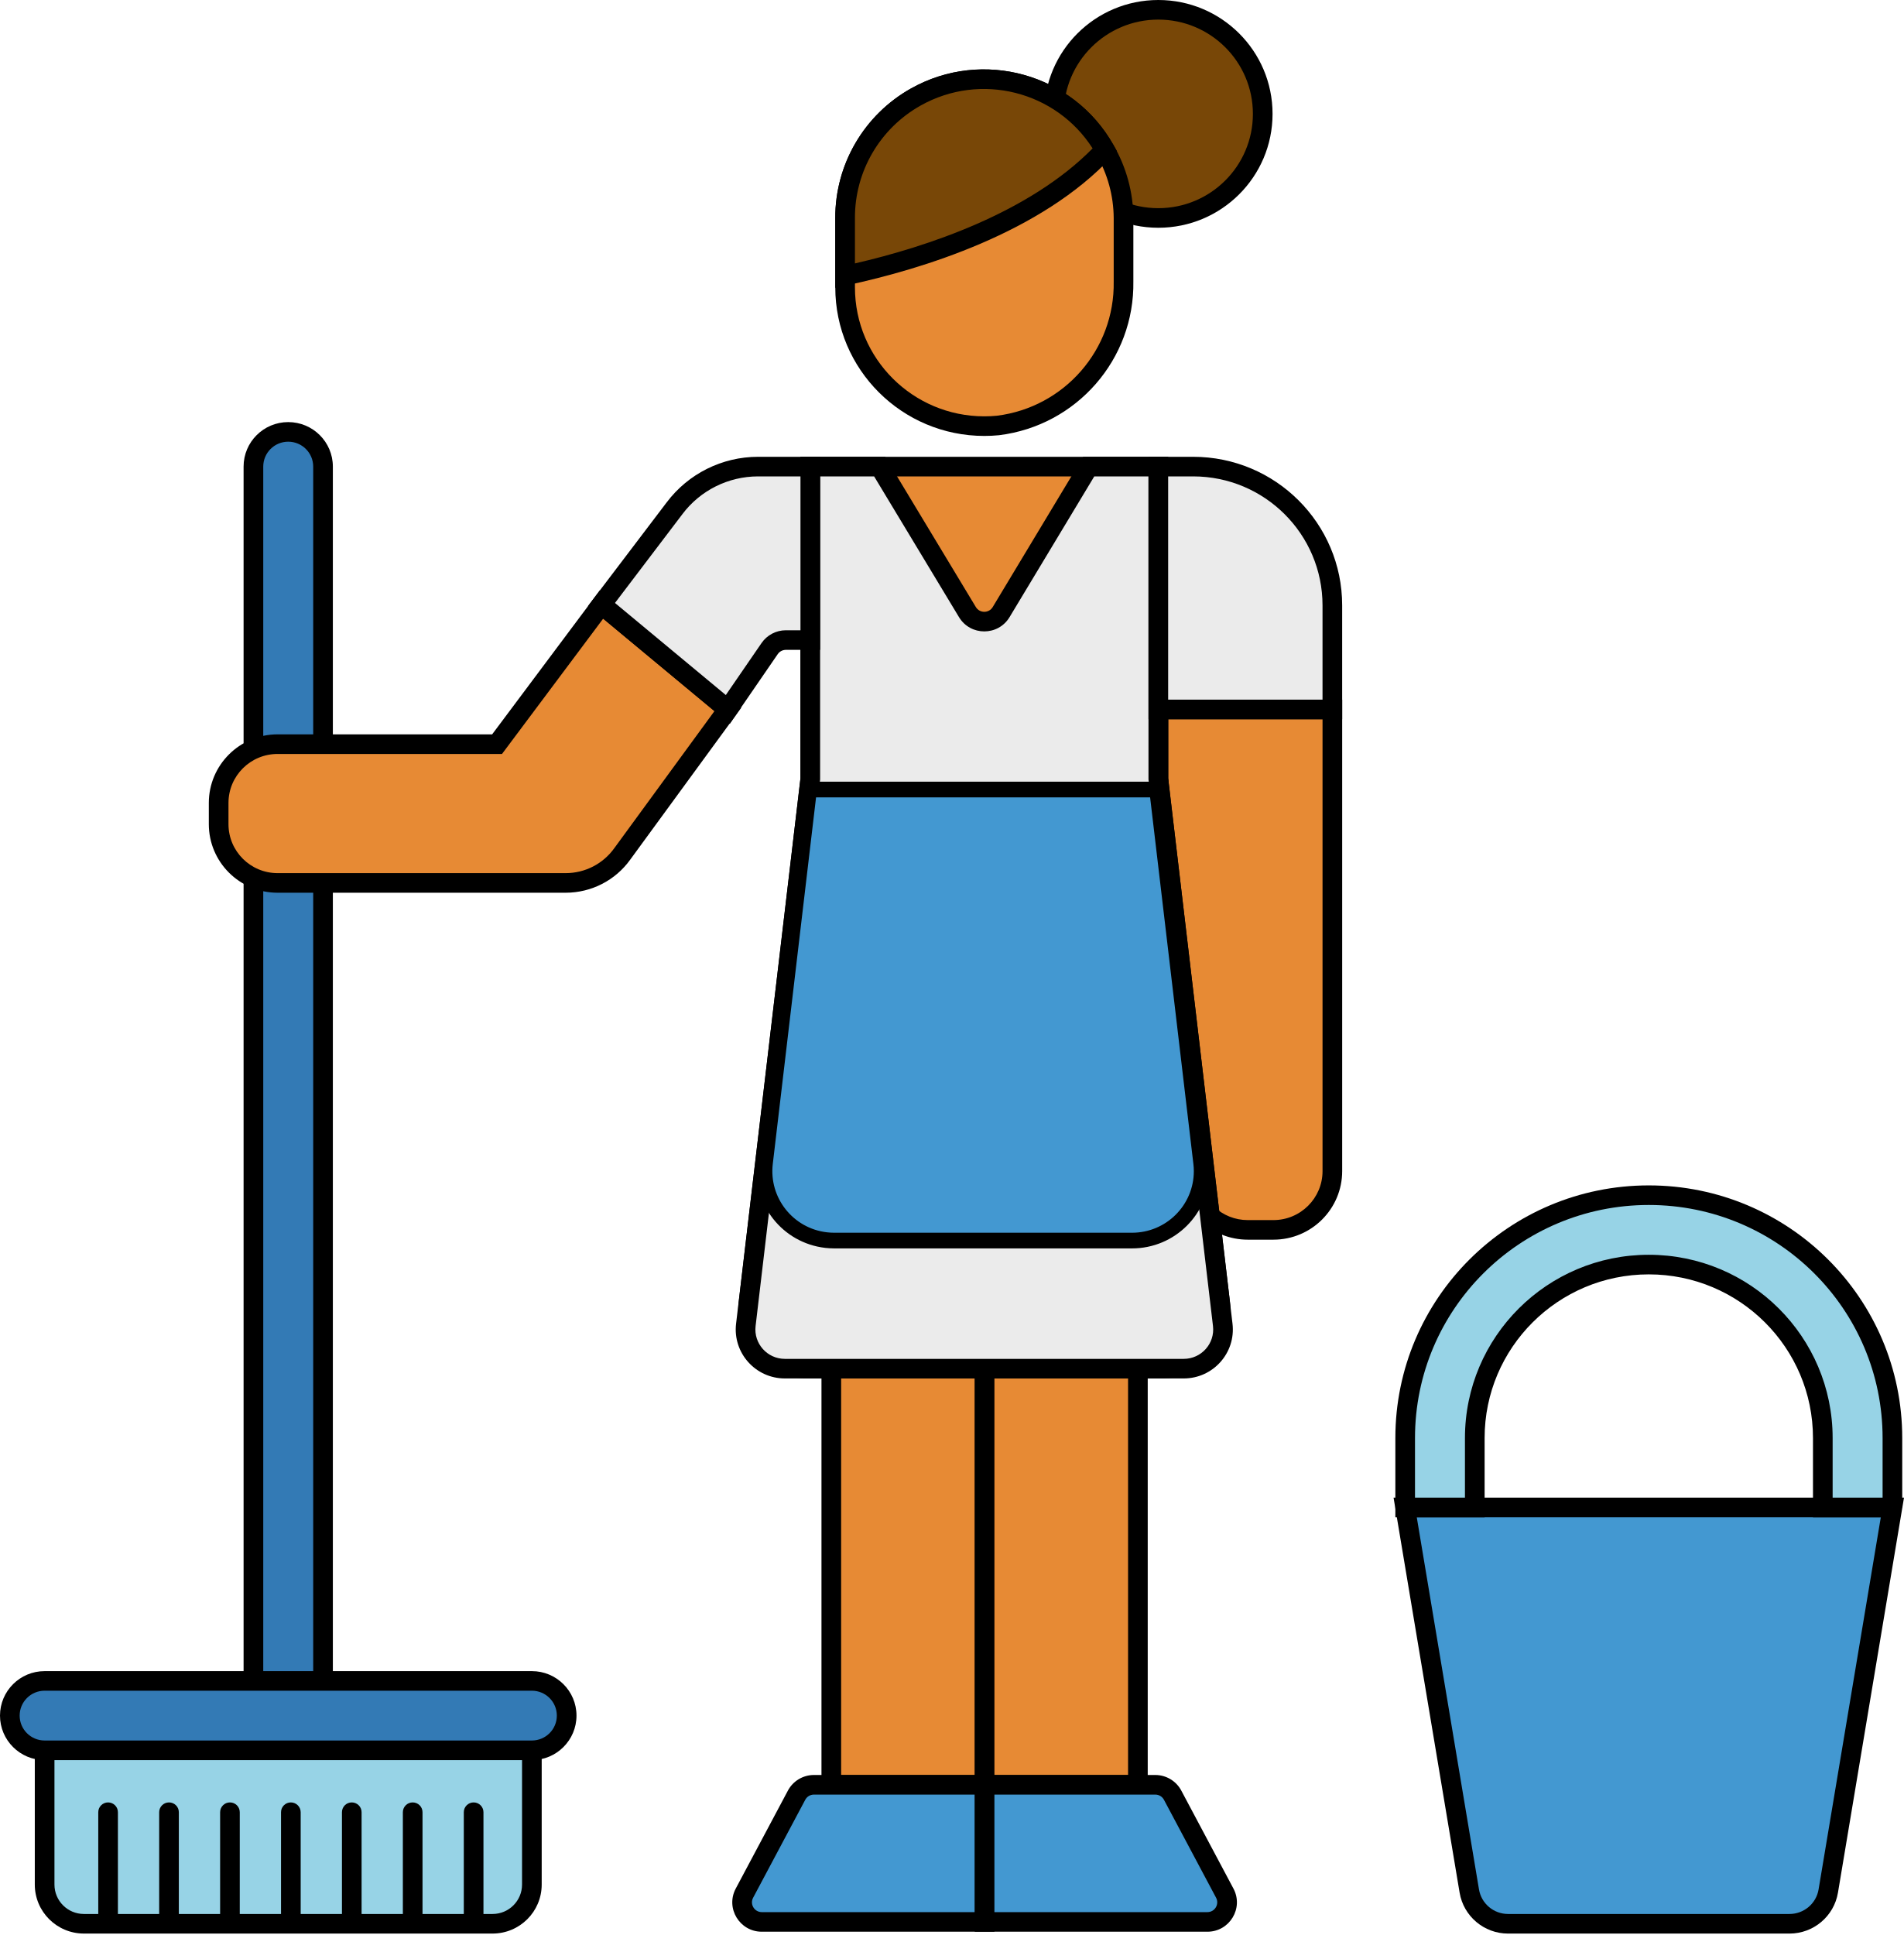
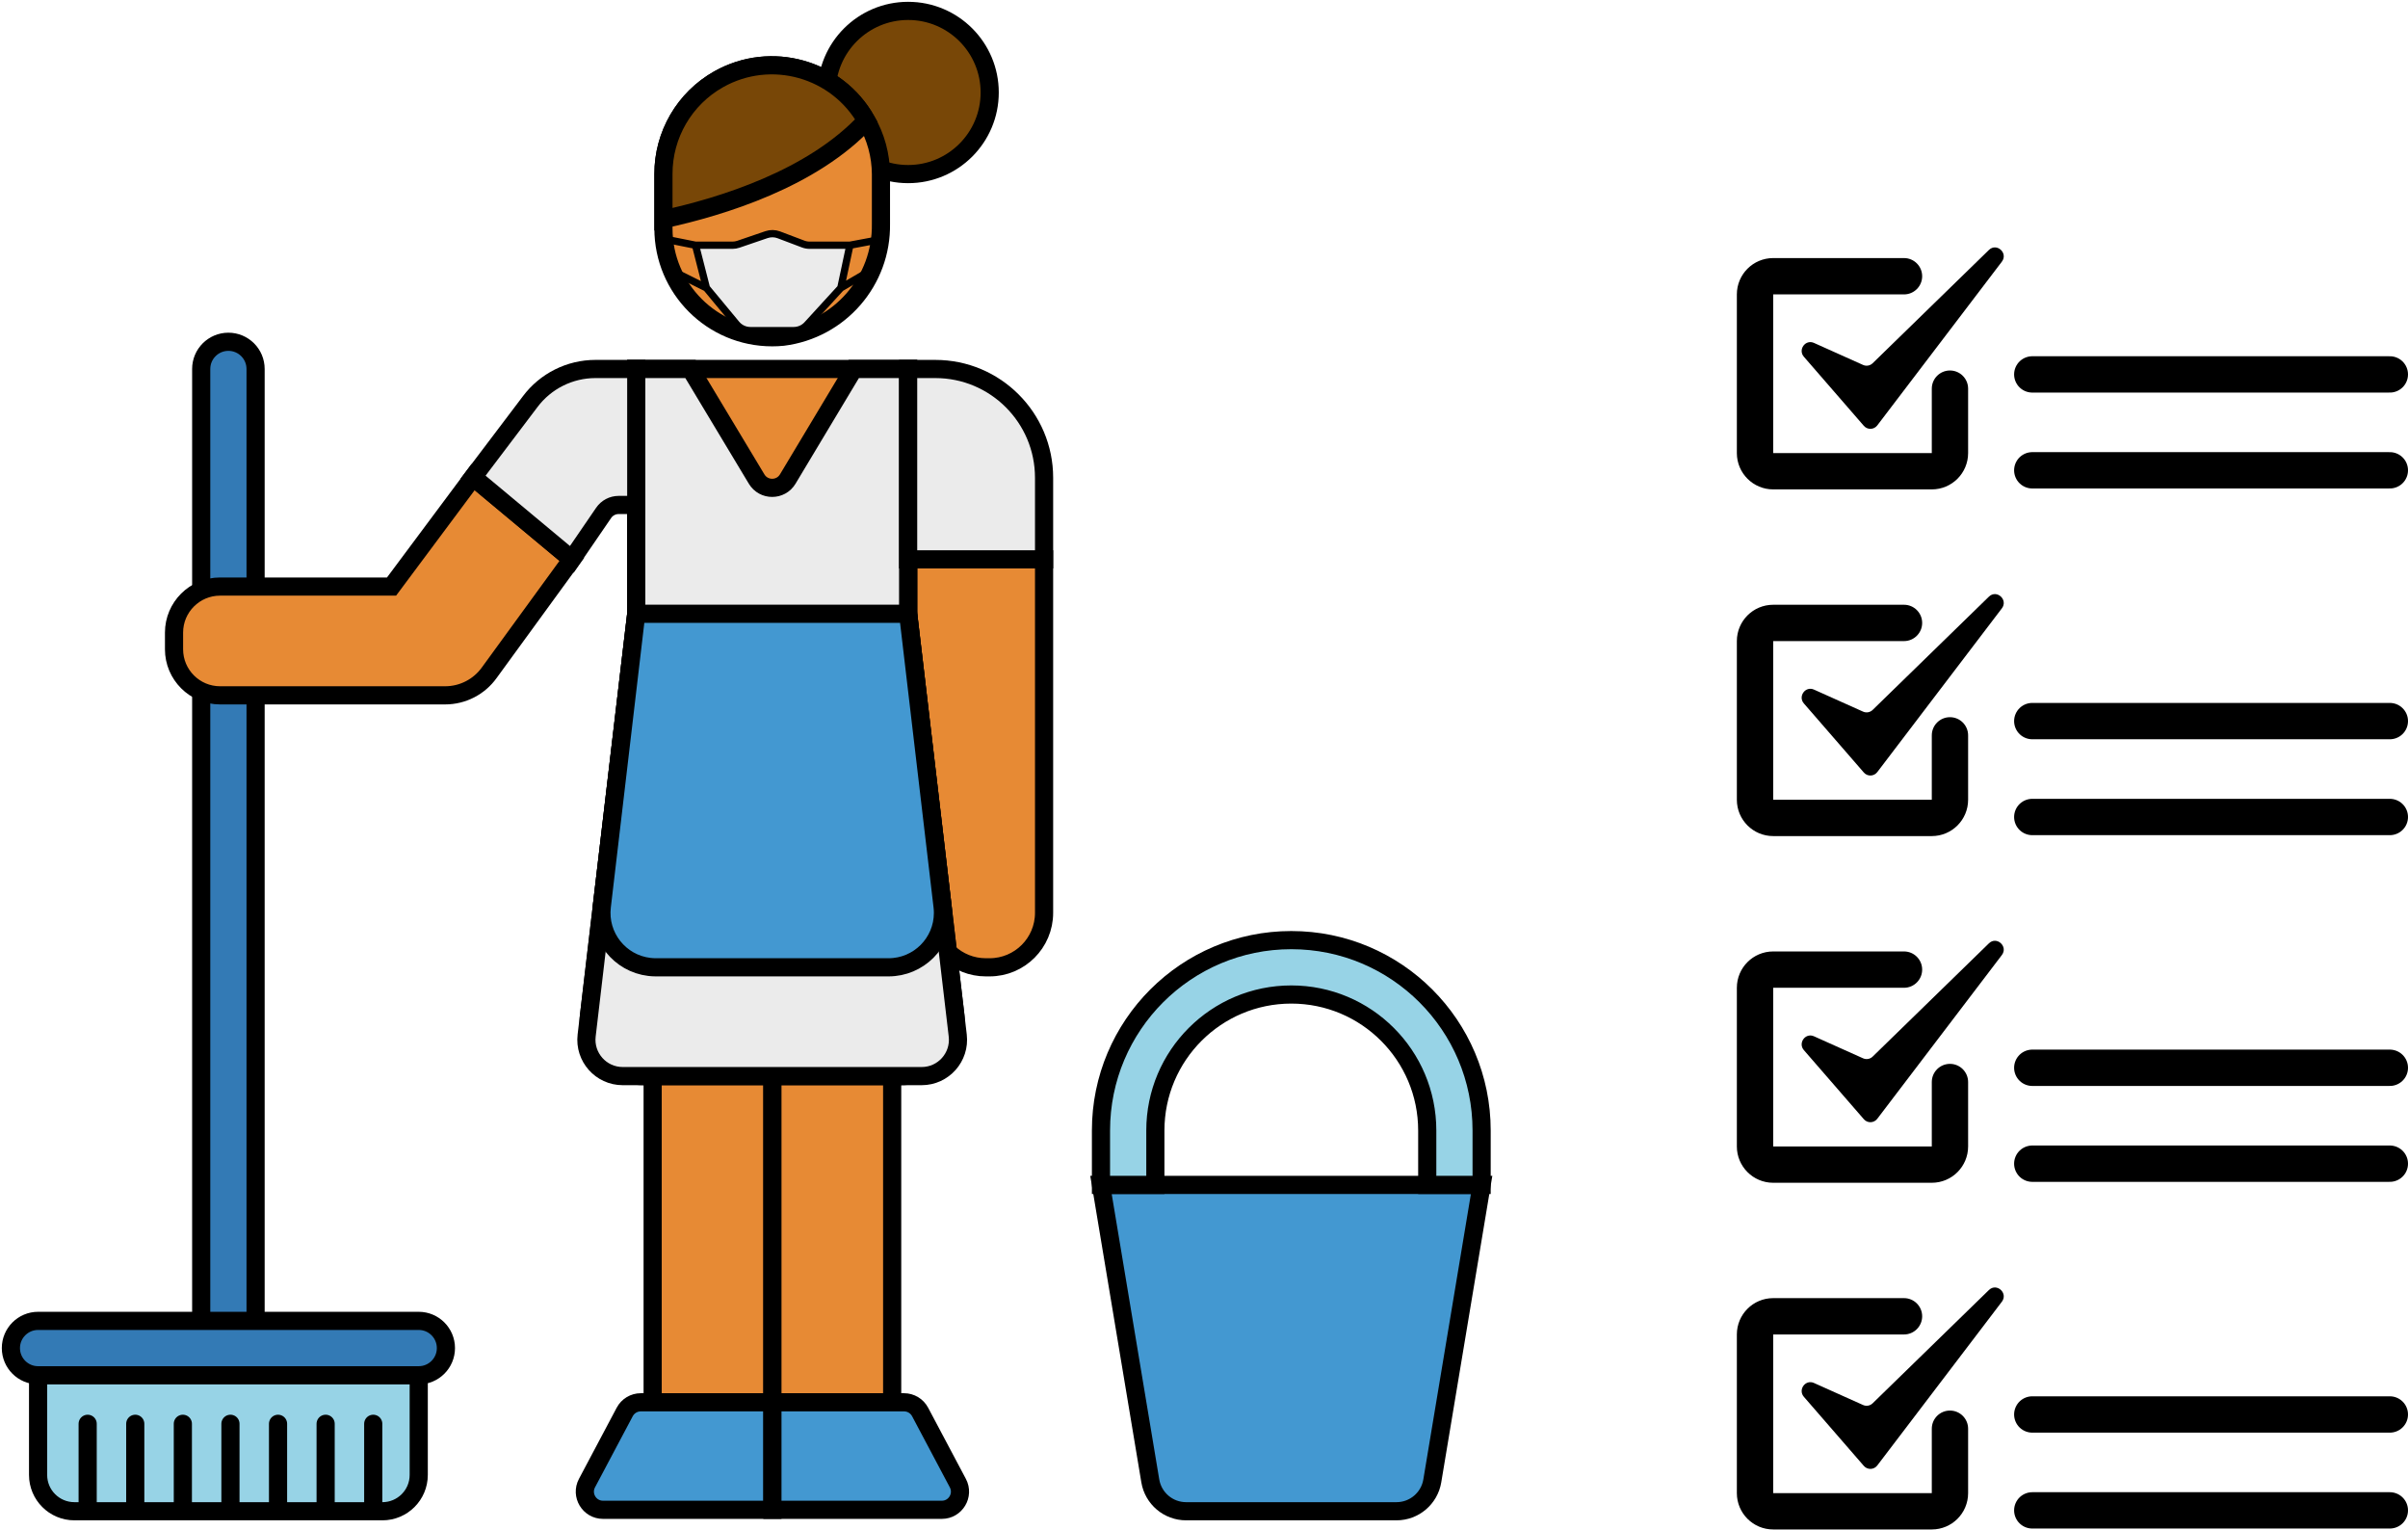
- <svg xmlns="http://www.w3.org/2000/svg" width="123" height="125" viewBox="0 0 123 125" fill="none">
-   <path d="M74.828 14.081C78.553 14.081 81.573 11.07 81.573 7.357C81.573 3.643 78.553 0.633 74.828 0.633C71.103 0.633 68.083 3.643 68.083 7.357C68.083 11.07 71.103 14.081 74.828 14.081Z" fill="#784707" />
-   <path fill-rule="evenodd" clip-rule="evenodd" d="M74.828 1.266C71.453 1.266 68.718 3.993 68.718 7.357C68.718 10.721 71.453 13.448 74.828 13.448C78.203 13.448 80.938 10.721 80.938 7.357C80.938 3.993 78.203 1.266 74.828 1.266ZM67.448 7.357C67.448 3.294 70.752 0 74.828 0C78.904 0 82.208 3.294 82.208 7.357C82.208 11.42 78.904 14.713 74.828 14.713C70.752 14.713 67.448 11.42 67.448 7.357Z" fill="black" />
-   <path d="M20.87 108.585V30.141C20.87 28.903 19.863 27.9 18.621 27.9C17.38 27.9 16.373 28.903 16.373 30.141V108.585C16.373 109.823 17.38 110.826 18.621 110.826C19.863 110.826 20.87 109.823 20.87 108.585Z" fill="#337AB5" />
-   <path fill-rule="evenodd" clip-rule="evenodd" d="M15.736 30.141C15.736 28.554 17.027 27.267 18.619 27.267C20.212 27.267 21.503 28.554 21.503 30.141V108.585C21.503 110.172 20.212 111.459 18.619 111.459C17.027 111.459 15.736 110.172 15.736 108.585V30.141ZM18.619 28.533C17.728 28.533 17.006 29.253 17.006 30.141V108.585C17.006 109.473 17.728 110.193 18.619 110.193C19.511 110.193 20.233 109.473 20.233 108.585V30.141C20.233 29.253 19.511 28.533 18.619 28.533Z" fill="black" />
-   <path d="M74.829 45.831V50.313L76.807 75.944C76.959 77.922 78.614 79.45 80.604 79.45H82.262C84.365 79.45 86.071 77.75 86.071 75.653V45.831H74.829Z" fill="#E78A34" />
-   <path fill-rule="evenodd" clip-rule="evenodd" d="M74.195 45.198H86.706V75.653C86.706 78.099 84.717 80.082 82.263 80.082H80.605C78.283 80.082 76.353 78.3 76.175 75.993L74.195 50.338V45.198ZM75.465 46.464V50.289L77.441 75.895C77.568 77.544 78.947 78.817 80.605 78.817H82.263C84.016 78.817 85.437 77.4 85.437 75.653V46.464H75.465Z" fill="black" />
-   <path d="M63.606 85.934H53.703V115.296H63.606V85.934Z" fill="#E78A34" />
-   <path fill-rule="evenodd" clip-rule="evenodd" d="M53.068 85.302H64.241V115.929H53.068V85.302ZM54.338 86.567V114.663H62.971V86.567H54.338Z" fill="black" />
-   <path d="M63.606 85.934H73.509V115.296H63.606V85.934Z" fill="#E78A34" />
-   <path fill-rule="evenodd" clip-rule="evenodd" d="M74.144 85.302H62.971V115.929H74.144V85.302ZM72.874 86.567V114.663H64.241V86.567H72.874Z" fill="black" />
-   <path d="M74.829 50.313V30.142H52.346V50.313L48.35 84.174C48.084 86.431 49.853 88.415 52.133 88.415H75.042C77.322 88.415 79.091 86.431 78.825 84.174L74.829 50.313Z" fill="#E78A34" />
-   <path fill-rule="evenodd" clip-rule="evenodd" d="M51.712 29.509H75.465V50.276L79.457 84.1C79.767 86.734 77.703 89.048 75.043 89.048H52.134C49.474 89.048 47.41 86.734 47.721 84.1L51.712 50.276V29.509ZM52.982 30.775V50.35L48.981 84.248C48.759 86.129 50.234 87.782 52.134 87.782H75.043C76.943 87.782 78.418 86.129 78.196 84.248L74.195 50.35V30.775H52.982Z" fill="black" />
-   <path d="M71.376 9.674C68.948 5.371 63.482 3.844 59.165 6.265C56.335 7.852 54.586 10.842 54.595 14.08V18.563C54.595 23.514 58.621 27.528 63.588 27.528C63.882 27.528 64.179 27.514 64.471 27.485C69.163 26.902 72.66 22.888 72.581 18.177V14.081C72.572 12.532 72.156 11.012 71.376 9.674Z" fill="#E78A34" />
-   <path fill-rule="evenodd" clip-rule="evenodd" d="M71.927 9.36C69.326 4.755 63.475 3.122 58.854 5.714C55.824 7.413 53.95 10.614 53.96 14.081V18.563C53.96 23.863 58.271 28.161 63.588 28.161C63.901 28.161 64.22 28.146 64.535 28.115L64.542 28.114L64.55 28.113C69.562 27.491 73.297 23.204 73.216 18.172V14.079L73.216 14.077C73.206 12.419 72.761 10.793 71.927 9.36ZM70.823 9.984C68.566 5.986 63.488 4.567 59.477 6.817C56.846 8.291 55.221 11.069 55.23 14.079L55.23 14.08L55.23 18.563C55.23 23.164 58.972 26.895 63.588 26.895C63.861 26.895 64.134 26.883 64.4 26.856C68.767 26.31 72.02 22.573 71.946 18.188L71.946 18.182V14.082C71.937 12.645 71.551 11.234 70.827 9.992L70.825 9.988L70.823 9.984Z" fill="black" />
-   <path d="M32.111 48.072H17.934C15.83 48.072 14.125 49.772 14.125 51.869V53.24C14.125 55.337 15.83 57.037 17.934 57.037H36.543C37.995 57.037 39.358 56.338 40.201 55.159L47.017 45.831L38.856 39.051L32.111 48.072Z" fill="#E78A34" />
-   <path fill-rule="evenodd" clip-rule="evenodd" d="M38.748 38.137L47.881 45.724L40.718 55.526C40.717 55.527 40.716 55.528 40.716 55.529C39.753 56.873 38.199 57.67 36.543 57.67H17.934C15.48 57.67 13.49 55.687 13.49 53.24V51.869C13.49 49.422 15.48 47.439 17.934 47.439H31.793L38.748 38.137ZM38.965 39.965L32.43 48.705H17.934C16.181 48.705 14.76 50.121 14.76 51.869V53.24C14.76 54.988 16.181 56.404 17.934 56.404H36.543C37.79 56.404 38.96 55.804 39.684 54.791L39.686 54.789L46.154 45.937L38.965 39.965Z" fill="black" />
-   <path d="M74.83 50.313V30.142H70.333L64.676 39.541C64.183 40.36 62.993 40.361 62.499 39.542L56.83 30.142H52.347V50.313L48.184 85.588C48.006 87.093 49.186 88.415 50.706 88.415H76.471C77.991 88.415 79.17 87.093 78.993 85.588L74.83 50.313Z" fill="#EBEBEB" />
-   <path fill-rule="evenodd" clip-rule="evenodd" d="M51.71 29.509H57.187L63.041 39.216C63.288 39.625 63.883 39.625 64.13 39.216L69.972 29.509H75.463V50.276L79.621 85.514C79.843 87.395 78.369 89.047 76.469 89.047H50.704C48.804 89.047 47.33 87.395 47.551 85.514L51.71 50.276V29.509ZM52.98 30.775V50.35L48.812 85.662C48.679 86.79 49.564 87.782 50.704 87.782H76.469C77.609 87.782 78.493 86.79 78.36 85.662L74.193 50.35V30.775H70.691L65.218 39.867C64.479 41.095 62.694 41.096 61.953 39.868L56.469 30.775H52.98Z" fill="black" />
-   <path d="M77.597 75.133L74.749 51.004H52.266L49.417 75.133C49.127 77.592 50.89 79.819 53.356 80.109C53.532 80.129 53.709 80.14 53.884 80.14H73.13C75.614 80.14 77.626 78.134 77.629 75.66C77.629 75.483 77.618 75.308 77.597 75.133Z" fill="#4398D1" />
-   <path fill-rule="evenodd" clip-rule="evenodd" d="M51.815 50.497H75.201L78.103 75.074C78.126 75.267 78.138 75.462 78.137 75.661C78.135 78.414 75.895 80.646 73.131 80.646H53.885C53.688 80.646 53.491 80.633 53.299 80.612L53.298 80.611C50.553 80.289 48.591 77.81 48.914 75.074L51.815 50.497ZM78.137 75.661C78.137 75.661 78.137 75.661 78.137 75.661L77.629 75.66L78.137 75.66C78.137 75.66 78.137 75.661 78.137 75.661ZM52.718 51.51L49.922 75.192C49.922 75.192 49.922 75.192 49.922 75.192C49.665 77.373 51.228 79.349 53.415 79.606C53.574 79.624 53.732 79.634 53.885 79.634H73.131C75.335 79.634 77.12 77.854 77.122 75.659L77.122 75.658C77.122 75.503 77.113 75.349 77.094 75.192L74.298 51.51H52.718Z" fill="black" />
-   <path d="M52.581 115.296C52.111 115.296 51.68 115.555 51.459 115.968L48.091 122.296C47.643 123.139 48.255 124.155 49.213 124.155H63.606V115.296H52.581Z" fill="#4398D1" />
-   <path fill-rule="evenodd" clip-rule="evenodd" d="M52.581 115.929C52.346 115.929 52.13 116.058 52.02 116.265L48.652 122.593C48.428 123.014 48.734 123.522 49.213 123.522H62.971V115.929H52.581ZM50.899 115.672C51.229 115.051 51.876 114.663 52.581 114.663H64.241V124.788H49.213C47.777 124.788 46.857 123.264 47.53 122L50.899 115.672Z" fill="black" />
-   <path d="M74.631 115.296C75.101 115.296 75.532 115.555 75.752 115.968L79.121 122.296C79.569 123.139 78.956 124.155 77.999 124.155H63.606V115.296H74.631Z" fill="#4398D1" />
-   <path fill-rule="evenodd" clip-rule="evenodd" d="M74.631 115.929C74.866 115.929 75.082 116.058 75.192 116.265L78.56 122.593C78.784 123.014 78.478 123.522 77.999 123.522H64.24V115.929H74.631ZM76.313 115.672C75.983 115.051 75.336 114.663 74.631 114.663H62.971V124.788H77.999C79.435 124.788 80.355 123.264 79.681 122L76.313 115.672Z" fill="black" />
-   <path d="M48.974 30.142C46.851 30.142 44.853 31.139 43.578 32.831L38.856 39.051L47.018 45.831L49.72 41.898C49.956 41.554 50.348 41.348 50.767 41.348H52.346V30.142H48.974Z" fill="#EBEBEB" />
-   <path fill-rule="evenodd" clip-rule="evenodd" d="M43.071 32.45C44.465 30.6 46.651 29.509 48.973 29.509H52.981V41.981H50.767C50.557 41.981 50.361 42.084 50.243 42.256L47.147 46.762L37.984 39.151L43.07 32.451C43.07 32.451 43.07 32.451 43.071 32.45ZM48.973 30.775C47.051 30.775 45.24 31.678 44.085 33.211L44.084 33.213L39.728 38.951L46.888 44.899L49.196 41.541C49.551 41.024 50.139 40.715 50.767 40.715H51.711V30.775H48.973Z" fill="black" />
-   <path d="M34.359 121.744C34.359 123.141 33.222 124.275 31.82 124.275H5.422C4.02 124.275 2.883 123.141 2.883 121.744V110.827H34.359V121.744Z" fill="#97D3E6" />
-   <path fill-rule="evenodd" clip-rule="evenodd" d="M2.248 110.194H34.994V121.743C34.994 123.491 33.573 124.907 31.82 124.907H5.422C3.669 124.907 2.248 123.491 2.248 121.743V110.194ZM3.518 111.46V121.743C3.518 122.792 4.37 123.642 5.422 123.642H31.82C32.871 123.642 33.724 122.792 33.724 121.743V111.46H3.518Z" fill="black" />
-   <path fill-rule="evenodd" clip-rule="evenodd" d="M6.982 116.435C7.333 116.435 7.617 116.718 7.617 117.068V123.649C7.617 123.998 7.333 124.282 6.982 124.282C6.632 124.282 6.348 123.998 6.348 123.649V117.068C6.348 116.718 6.632 116.435 6.982 116.435Z" fill="black" />
-   <path fill-rule="evenodd" clip-rule="evenodd" d="M10.918 116.435C11.269 116.435 11.553 116.718 11.553 117.068V123.649C11.553 123.998 11.269 124.282 10.918 124.282C10.567 124.282 10.283 123.998 10.283 123.649V117.068C10.283 116.718 10.567 116.435 10.918 116.435Z" fill="black" />
-   <path fill-rule="evenodd" clip-rule="evenodd" d="M14.854 116.435C15.205 116.435 15.489 116.718 15.489 117.068V123.649C15.489 123.998 15.205 124.282 14.854 124.282C14.504 124.282 14.22 123.998 14.22 123.649V117.068C14.22 116.718 14.504 116.435 14.854 116.435Z" fill="black" />
-   <path fill-rule="evenodd" clip-rule="evenodd" d="M22.725 116.435C23.075 116.435 23.359 116.718 23.359 117.068V123.649C23.359 123.998 23.075 124.282 22.725 124.282C22.374 124.282 22.09 123.998 22.09 123.649V117.068C22.09 116.718 22.374 116.435 22.725 116.435Z" fill="black" />
-   <path fill-rule="evenodd" clip-rule="evenodd" d="M30.597 116.435C30.947 116.435 31.232 116.718 31.232 117.068V123.649C31.232 123.998 30.947 124.282 30.597 124.282C30.246 124.282 29.962 123.998 29.962 123.649V117.068C29.962 116.718 30.246 116.435 30.597 116.435Z" fill="black" />
-   <path fill-rule="evenodd" clip-rule="evenodd" d="M26.66 116.435C27.011 116.435 27.295 116.718 27.295 117.068V123.649C27.295 123.998 27.011 124.282 26.66 124.282C26.31 124.282 26.025 123.998 26.025 123.649V117.068C26.025 116.718 26.31 116.435 26.66 116.435Z" fill="black" />
-   <path fill-rule="evenodd" clip-rule="evenodd" d="M18.789 116.435C19.14 116.435 19.424 116.718 19.424 117.068V123.649C19.424 123.998 19.14 124.282 18.789 124.282C18.439 124.282 18.154 123.998 18.154 123.649V117.068C18.154 116.718 18.439 116.435 18.789 116.435Z" fill="black" />
-   <path d="M34.359 108.587H2.883C1.641 108.587 0.635 109.59 0.635 110.828C0.635 112.066 1.641 113.069 2.883 113.069H34.359C35.601 113.069 36.607 112.066 36.607 110.828C36.607 109.59 35.601 108.587 34.359 108.587Z" fill="#337AB5" />
-   <path fill-rule="evenodd" clip-rule="evenodd" d="M0 110.828C0 109.241 1.291 107.954 2.883 107.954H34.359C35.951 107.954 37.242 109.241 37.242 110.828C37.242 112.415 35.951 113.702 34.359 113.702H2.883C1.291 113.702 0 112.415 0 110.828ZM2.883 109.219C1.992 109.219 1.27 109.939 1.27 110.828C1.27 111.716 1.992 112.436 2.883 112.436H34.359C35.25 112.436 35.972 111.716 35.972 110.828C35.972 109.939 35.25 109.219 34.359 109.219H2.883Z" fill="black" />
-   <path d="M86.071 39.107C86.071 34.156 82.044 30.142 77.078 30.142H74.829V45.831H86.071V39.107Z" fill="#EBEBEB" />
-   <path fill-rule="evenodd" clip-rule="evenodd" d="M74.194 29.509H77.078C82.395 29.509 86.705 33.807 86.705 39.107V46.464H74.194V29.509ZM75.464 30.775V45.198H85.436V39.107C85.436 34.506 81.693 30.775 77.078 30.775H75.464Z" fill="black" />
-   <path d="M118.108 122.16C117.904 123.38 116.844 124.275 115.603 124.275H97.422C96.181 124.275 95.122 123.38 94.918 122.16L90.774 97.38H122.251L118.108 122.16Z" fill="#4398D1" />
-   <path fill-rule="evenodd" clip-rule="evenodd" d="M90.025 96.747H123L118.734 122.264C118.479 123.789 117.155 124.908 115.603 124.908H97.422C95.871 124.908 94.547 123.789 94.292 122.264L90.025 96.747ZM91.524 98.013L95.544 122.056C95.697 122.971 96.492 123.642 97.422 123.642H115.603C116.534 123.642 117.329 122.971 117.482 122.056L121.502 98.013H91.524Z" fill="black" />
-   <path d="M122.251 97.38H117.754V92.897C117.754 86.709 112.72 81.691 106.512 81.691C100.305 81.691 95.271 86.709 95.271 92.897V97.38H90.774V92.897C90.774 84.233 97.821 77.208 106.512 77.208C115.204 77.208 122.251 84.233 122.251 92.897V97.38Z" fill="#97D3E6" />
-   <path fill-rule="evenodd" clip-rule="evenodd" d="M106.513 77.841C98.172 77.841 91.41 84.582 91.41 92.897V96.747H94.637V92.897C94.637 86.36 99.955 81.058 106.513 81.058C113.072 81.058 118.39 86.36 118.39 92.897V96.747H121.617V92.897C121.617 84.582 114.855 77.841 106.513 77.841ZM122.252 97.38H122.886V92.897C122.886 83.883 115.556 76.576 106.513 76.576C97.471 76.576 90.141 83.883 90.141 92.897V98.012H95.907V92.897C95.907 87.058 100.656 82.324 106.513 82.324C112.37 82.324 117.12 87.058 117.12 92.897V98.012H122.252V97.38Z" fill="black" />
-   <path d="M71.375 9.674C68.947 5.371 63.481 3.844 59.164 6.265C56.334 7.852 54.585 10.841 54.594 14.08V17.807C59.403 16.77 66.928 14.466 71.375 9.674Z" fill="#784707" />
-   <path fill-rule="evenodd" clip-rule="evenodd" d="M58.854 5.713C63.477 3.121 69.329 4.756 71.929 9.364L72.156 9.765L71.842 10.104C67.251 15.051 59.551 17.386 54.729 18.426L53.96 18.592V14.081C53.95 10.614 55.824 7.412 58.854 5.713ZM70.583 9.586C68.223 5.893 63.352 4.644 59.477 6.816C56.846 8.291 55.221 11.069 55.23 14.078L55.23 14.08L55.23 17.017C59.888 15.94 66.475 13.758 70.583 9.586Z" fill="black" />
+ <svg xmlns="http://www.w3.org/2000/svg" width="663" height="421" viewBox="0 0 663 421" fill="none">
+   <path d="M559.549 224.88H658" stroke="black" stroke-width="10" stroke-linecap="round" stroke-linejoin="round" />
+   <path d="M559.549 198.483H658" stroke="black" stroke-width="10" stroke-linecap="round" stroke-linejoin="round" />
+   <path d="M541.886 202.407C541.886 199.646 539.648 197.407 536.886 197.407C534.125 197.407 531.886 199.646 531.886 202.407H541.886ZM524.235 176.462C526.996 176.462 529.235 174.223 529.235 171.462C529.235 168.7 526.996 166.462 524.235 166.462V176.462ZM531.886 202.407V220.135H541.886V202.407H531.886ZM531.886 220.135H488.213V230.135H531.886V220.135ZM488.213 220.135V176.462H478.213V220.135H488.213ZM488.213 176.462H524.235V166.462H488.213V176.462ZM488.213 220.135H488.213H478.213C478.213 225.658 482.691 230.135 488.213 230.135V220.135ZM531.886 220.135V220.135V230.135C537.409 230.135 541.886 225.658 541.886 220.135H531.886ZM488.213 176.462L488.213 176.462V166.462C482.691 166.462 478.213 170.939 478.213 176.462H488.213Z" fill="black" />
+   <path d="M513.173 212.64L496.666 193.626C494.971 191.673 497.093 188.76 499.443 189.814L512.964 195.877C513.856 196.278 514.899 196.092 515.602 195.407L547.605 164.237C549.743 162.155 552.981 165.08 551.172 167.458L516.878 212.519C515.957 213.73 514.17 213.788 513.173 212.64Z" fill="black" />
+   <path d="M559.549 320.307H658" stroke="black" stroke-width="10" stroke-linecap="round" stroke-linejoin="round" />
+   <path d="M559.549 293.91H658" stroke="black" stroke-width="10" stroke-linecap="round" stroke-linejoin="round" />
+   <path d="M541.886 297.834C541.886 295.073 539.648 292.834 536.886 292.834C534.125 292.834 531.886 295.073 531.886 297.834H541.886ZM524.235 271.889C526.996 271.889 529.235 269.65 529.235 266.889C529.235 264.127 526.996 261.889 524.235 261.889V271.889ZM531.886 297.834V315.562H541.886V297.834H531.886ZM531.886 315.562H488.213V325.562H531.886V315.562ZM488.213 315.562V271.889H478.213V315.562H488.213ZM488.213 271.889H524.235V261.889H488.213V271.889ZM488.213 315.562H488.213H478.213C478.213 321.085 482.691 325.562 488.213 325.562V315.562ZM531.886 315.562V315.562V325.562C537.409 325.562 541.886 321.085 541.886 315.562H531.886ZM488.213 271.889L488.213 271.889V261.889C482.691 261.889 478.213 266.366 478.213 271.889H488.213Z" fill="black" />
+   <path d="M513.173 308.066L496.666 289.053C494.971 287.1 497.093 284.187 499.443 285.241L512.964 291.304C513.856 291.704 514.899 291.518 515.602 290.834L547.605 259.664C549.743 257.581 552.981 260.506 551.172 262.884L516.878 307.946C515.957 309.156 514.17 309.215 513.173 308.066Z" fill="black" />
+   <path d="M559.549 415.733H658" stroke="black" stroke-width="10" stroke-linecap="round" stroke-linejoin="round" />
+   <path d="M559.549 389.337H658" stroke="black" stroke-width="10" stroke-linecap="round" stroke-linejoin="round" />
+   <path d="M541.886 393.261C541.886 390.499 539.648 388.261 536.886 388.261C534.125 388.261 531.886 390.499 531.886 393.261H541.886ZM524.235 367.315C526.996 367.315 529.235 365.077 529.235 362.315C529.235 359.554 526.996 357.315 524.235 357.315V367.315ZM531.886 393.261V410.988H541.886V393.261H531.886ZM531.886 410.988H488.213V420.988H531.886V410.988ZM488.213 410.988V367.315H478.213V410.988H488.213ZM488.213 367.315H524.235V357.315H488.213V367.315ZM488.213 410.988H488.213H478.213C478.213 416.511 482.691 420.988 488.213 420.988V410.988ZM531.886 410.988V410.988V420.988C537.409 420.988 541.886 416.511 541.886 410.988H531.886ZM488.213 367.315L488.213 367.315V357.315C482.691 357.315 478.213 361.792 478.213 367.315H488.213Z" fill="black" />
+   <path d="M513.173 403.493L496.667 384.479C494.972 382.527 497.094 379.614 499.443 380.667L512.964 386.731C513.856 387.131 514.9 386.945 515.602 386.26L547.605 355.09C549.743 353.008 552.982 355.933 551.172 358.311L516.878 403.372C515.957 404.583 514.17 404.641 513.173 403.493Z" fill="black" />
+   <path d="M559.549 129.453H658" stroke="black" stroke-width="10" stroke-linecap="round" stroke-linejoin="round" />
+   <path d="M559.549 103.057H658" stroke="black" stroke-width="10" stroke-linecap="round" stroke-linejoin="round" />
+   <path d="M541.886 106.98C541.886 104.219 539.648 101.98 536.886 101.98C534.125 101.98 531.886 104.219 531.886 106.98H541.886ZM524.235 81.035C526.996 81.035 529.235 78.797 529.235 76.035C529.235 73.274 526.996 71.035 524.235 71.035V81.035ZM531.886 106.98V124.708H541.886V106.98H531.886ZM531.886 124.708H488.213V134.708H531.886V124.708ZM488.213 124.708V81.035H478.213V124.708H488.213ZM488.213 81.035H524.235V71.035H488.213V81.035ZM488.213 124.708H488.213H478.213C478.213 130.231 482.691 134.708 488.213 134.708V124.708ZM531.886 124.708V124.708V134.708C537.409 134.708 541.886 130.231 541.886 124.708H531.886ZM488.213 81.035L488.213 81.035V71.035C482.691 71.035 478.213 75.512 478.213 81.035H488.213Z" fill="black" />
+   <path d="M513.173 117.213L496.667 98.199C494.972 96.247 497.094 93.334 499.443 94.387L512.964 100.451C513.856 100.851 514.9 100.665 515.602 99.98L547.605 68.81C549.743 66.728 552.982 69.653 551.172 72.031L516.878 117.092C515.957 118.303 514.17 118.361 513.173 117.213Z" fill="black" />
+   <path d="M250.038 47.917C262.441 47.917 272.496 37.862 272.496 25.458C272.496 13.055 262.441 3 250.038 3C237.635 3 227.58 13.055 227.58 25.458C227.58 37.862 237.635 47.917 250.038 47.917Z" fill="#784707" stroke="black" stroke-width="5" />
+   <path d="M70.371 363.571V101.56C70.371 97.426 67.019 94.075 62.885 94.075C58.751 94.075 55.399 97.426 55.399 101.56V363.571C55.399 367.705 58.751 371.057 62.885 371.057C67.019 371.057 70.371 367.705 70.371 363.571Z" fill="#337AB5" stroke="black" stroke-width="5" />
+   <path d="M250.039 153.965V168.938L256.46 252.406C257.061 260.221 263.577 266.256 271.415 266.256H272.469C280.754 266.256 287.469 259.54 287.469 251.256V153.965H250.039Z" fill="#E78A34" stroke="black" stroke-width="5" />
+   <path d="M212.671 287.915H179.698V385.987H212.671V287.915Z" fill="#E78A34" stroke="black" stroke-width="5" />
+   <path d="M212.671 287.915H245.643V385.987H212.671V287.915Z" fill="#E78A34" stroke="black" stroke-width="5" />
+   <path d="M250.039 168.938V101.563H175.179V168.938L162.178 279.448C161.129 288.365 168.096 296.201 177.075 296.201H248.143C257.122 296.201 264.089 288.365 263.04 279.448L250.039 168.938Z" fill="#E78A34" stroke="black" stroke-width="5" />
+   <path d="M238.541 33.198C230.456 18.825 212.258 13.727 197.884 21.812C188.459 27.112 182.635 37.098 182.666 47.916V62.888C182.666 79.424 196.073 92.832 212.609 92.832C213.59 92.832 214.579 92.787 215.551 92.689C231.174 90.743 242.815 77.336 242.553 61.6V47.917C242.523 42.744 241.138 37.668 238.541 33.198Z" fill="#E78A34" stroke="black" stroke-width="5" />
+   <path d="M107.805 161.452H60.598C53.594 161.452 47.916 167.129 47.916 174.133V178.714C47.916 185.718 53.594 191.395 60.598 191.395H122.56C127.396 191.395 131.932 189.06 134.739 185.122L157.437 153.965L130.262 131.32L107.805 161.452Z" fill="#E78A34" stroke="black" stroke-width="5" />
+   <path d="M250.04 168.938V101.563H235.068L216.893 131.855C214.952 135.09 210.264 135.092 208.32 131.859L190.107 101.563H175.179V168.938L161.521 285.032C160.822 290.977 165.467 296.201 171.453 296.201H253.766C259.752 296.201 264.397 290.977 263.698 285.032L250.04 168.938Z" fill="#EBEBEB" stroke="black" stroke-width="5" />
+   <path d="M259.523 249.532L250.038 168.938H175.178L165.693 249.532C164.727 257.745 170.596 265.185 178.808 266.151C179.393 266.218 179.984 266.256 180.567 266.256H244.647C252.919 266.256 259.619 259.556 259.627 251.292C259.629 250.701 259.592 250.117 259.523 249.532Z" fill="#4398D1" stroke="black" stroke-width="5" />
+   <path d="M176.425 385.987C174.574 385.987 172.875 387.009 172.008 388.643L161.613 408.234C159.846 411.564 162.26 415.578 166.03 415.578H212.671V385.987H176.425Z" fill="#4398D1" stroke="black" stroke-width="5" />
+   <path d="M248.916 385.987C250.767 385.987 252.466 387.009 253.333 388.643L263.728 408.234C265.495 411.564 263.081 415.578 259.311 415.578H212.671V385.987H248.916Z" fill="#4398D1" stroke="black" stroke-width="5" />
+   <path d="M163.949 101.563C156.883 101.563 150.228 104.895 145.983 110.547L130.262 131.321L157.437 153.966L166.203 141.168C167.135 139.807 168.679 138.994 170.328 138.994H175.179V101.563H163.949Z" fill="#EBEBEB" stroke="black" stroke-width="5" />
+   <path d="M115.291 405.977C115.291 411.5 110.813 415.977 105.291 415.977H20.486C14.963 415.977 10.486 411.5 10.486 405.977V371.061H115.291V405.977Z" fill="#97D3E6" stroke="black" stroke-width="5" />
+   <path d="M24.136 413.887V391.905" stroke="black" stroke-width="5" stroke-linecap="round" stroke-linejoin="round" />
+   <path d="M37.24 413.887V391.905" stroke="black" stroke-width="5" stroke-linecap="round" stroke-linejoin="round" />
+   <path d="M50.345 413.887V391.905" stroke="black" stroke-width="5" stroke-linecap="round" stroke-linejoin="round" />
+   <path d="M76.554 413.887V391.905" stroke="black" stroke-width="5" stroke-linecap="round" stroke-linejoin="round" />
+   <path d="M102.763 413.887V391.905" stroke="black" stroke-width="5" stroke-linecap="round" stroke-linejoin="round" />
+   <path d="M89.658 413.887V391.905" stroke="black" stroke-width="5" stroke-linecap="round" stroke-linejoin="round" />
+   <path d="M63.45 413.887V391.905" stroke="black" stroke-width="5" stroke-linecap="round" stroke-linejoin="round" />
+   <path d="M115.289 363.577H10.486C6.352 363.577 3 366.928 3 371.063C3 375.197 6.352 378.549 10.486 378.549H115.289C119.424 378.549 122.775 375.197 122.775 371.063C122.775 366.928 119.424 363.577 115.289 363.577Z" fill="#337AB5" stroke="black" stroke-width="5" />
+   <path d="M287.469 131.508C287.469 114.972 274.062 101.564 257.526 101.564H250.039V153.967H287.469V131.508Z" fill="#EBEBEB" stroke="black" stroke-width="5" />
+   <path d="M394.358 407.621C393.555 412.443 389.383 415.977 384.494 415.977H326.577C321.689 415.977 317.517 412.443 316.713 407.621L303.133 326.145H407.938L394.358 407.621Z" fill="#4398D1" stroke="black" stroke-width="5" />
+   <path d="M407.938 326.145H392.966V311.173C392.966 290.504 376.205 273.742 355.536 273.742C334.867 273.742 318.106 290.504 318.106 311.173V326.145H303.134V311.173C303.134 282.232 326.596 258.771 355.536 258.771C384.477 258.771 407.938 282.232 407.938 311.173V326.145Z" fill="#97D3E6" stroke="black" stroke-width="5" />
+   <path d="M238.542 33.198C230.457 18.825 212.258 13.727 197.885 21.812C188.46 27.112 182.636 37.098 182.666 47.916V60.365C198.678 56.9 223.735 49.204 238.542 33.198Z" fill="#784707" stroke="black" stroke-width="5" />
+   <path d="M191.5 67.5H201.67C202.22 67.5 202.765 67.409 203.286 67.232L211.047 64.581C212.148 64.206 213.345 64.225 214.433 64.637L221.145 67.176C221.71 67.39 222.31 67.5 222.914 67.5H234L231.5 79.25L222.237 89.375C221.289 90.41 219.951 91 218.548 91H212.5H206.598C205.111 91 203.7 90.338 202.75 89.193L194.5 79.25L191.5 67.5Z" fill="#EBEBEB" />
+   <path d="M191.5 67.5L184 66M191.5 67.5H201.67C202.22 67.5 202.765 67.409 203.286 67.232L211.047 64.581C212.148 64.206 213.345 64.225 214.433 64.637L221.145 67.176C221.71 67.39 222.31 67.5 222.914 67.5H234M191.5 67.5L194.5 79.25M234 67.5L242 66M234 67.5L231.5 79.25M231.5 79.25L222.237 89.375C221.289 90.41 219.951 91 218.548 91H212.5H206.598C205.111 91 203.7 90.338 202.75 89.193L194.5 79.25M231.5 79.25L240.5 74M194.5 79.25L184 74" stroke="black" stroke-width="2" stroke-linecap="round" stroke-linejoin="round" />
</svg>
